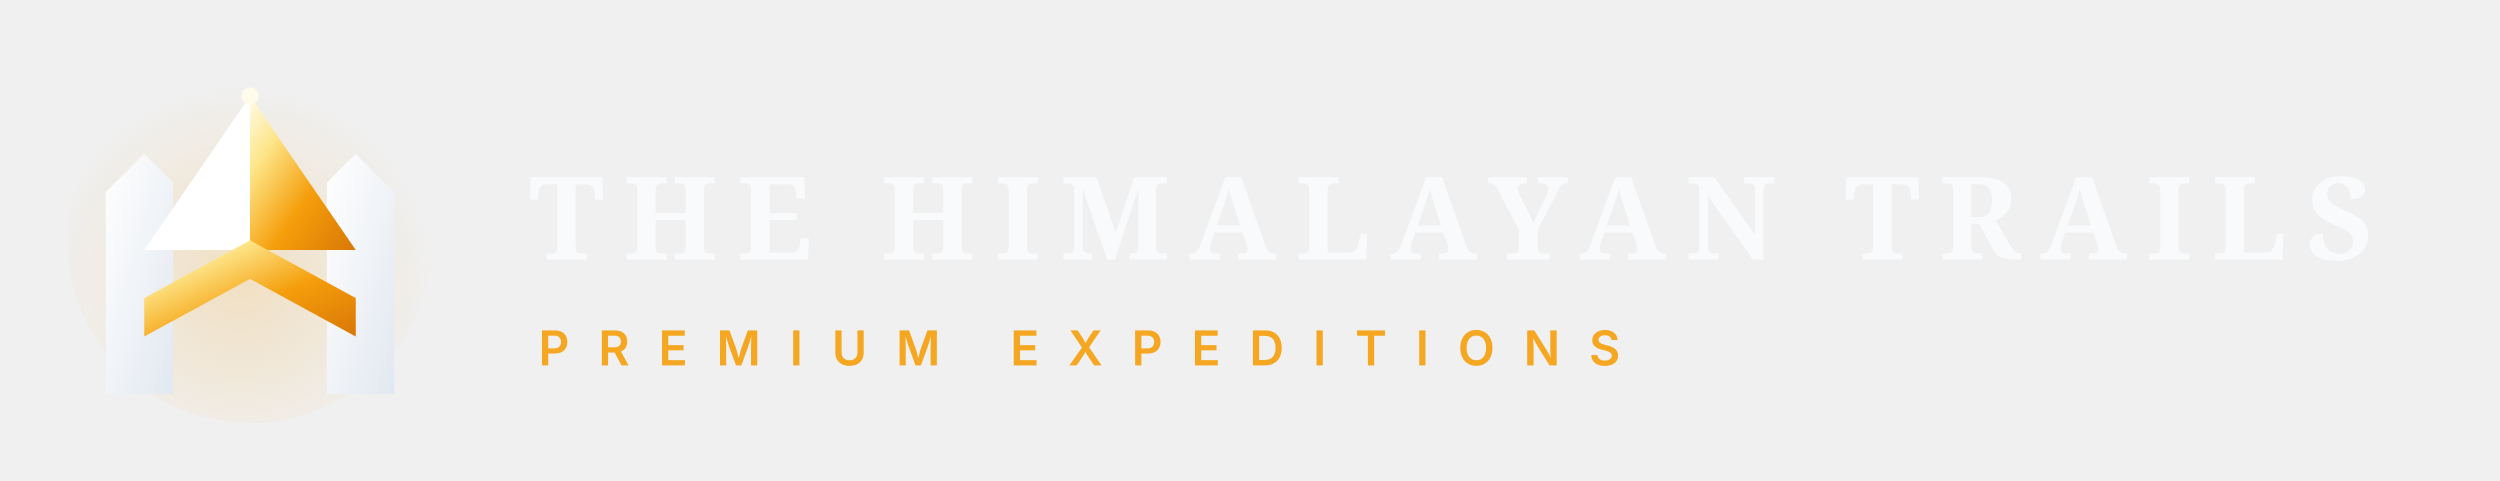
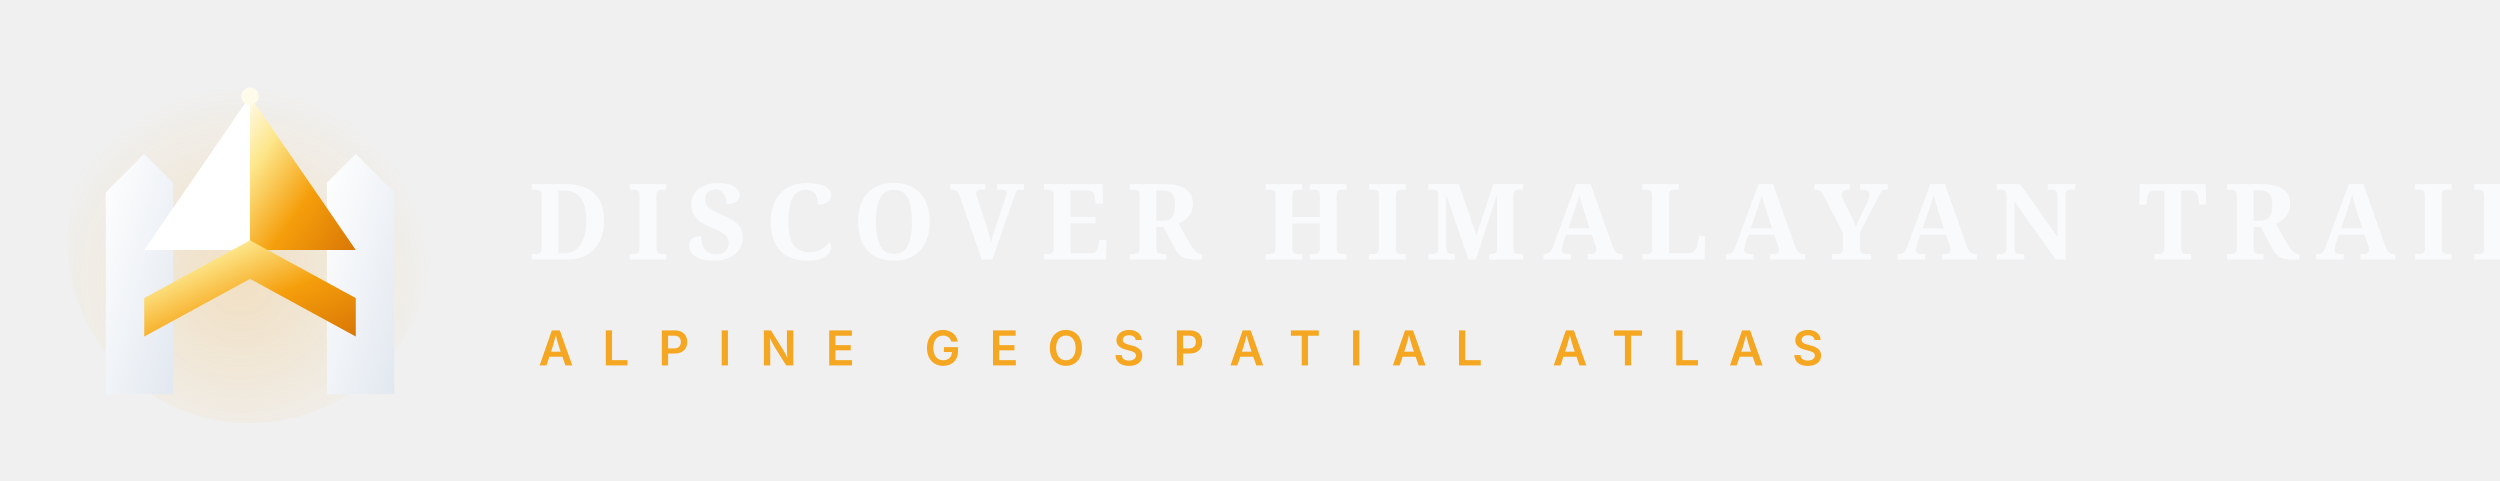
<svg xmlns="http://www.w3.org/2000/svg" viewBox="0 0 520 100" fill="none">
  <defs>
    <linearGradient id="fullHgold" x1="0%" y1="0%" x2="100%" y2="100%">
      <stop offset="0%" stop-color="#FFFBEB" />
      <stop offset="25%" stop-color="#FDE68A" />
      <stop offset="60%" stop-color="#F59E0B" />
      <stop offset="100%" stop-color="#D97706" />
    </linearGradient>
    <linearGradient id="fullHsnow" x1="0%" y1="0%" x2="100%" y2="100%">
      <stop offset="0%" stop-color="#FFFFFF" />
      <stop offset="100%" stop-color="#E2E8F0" />
    </linearGradient>
    <radialGradient id="fullHglow" cx="40" cy="50" r="40" gradientUnits="userSpaceOnUse">
      <stop offset="0%" stop-color="#F59E0B" stop-opacity="0.2" />
      <stop offset="100%" stop-color="#F59E0B" stop-opacity="0" />
    </radialGradient>
  </defs>
  <g transform="translate(10, 8)">
    <circle cx="42" cy="42" r="38" fill="url(#fullHglow)" />
    <path d="M 12,74 L 12,32 L 20,24 L 26,30 L 26,74 Z" fill="url(#fullHsnow)" />
    <path d="M 72,74 L 72,32 L 64,24 L 58,30 L 58,74 Z" fill="url(#fullHsnow)" />
    <polygon points="42,12 20,44 42,44 42,12" fill="#FFFFFF" />
    <polygon points="42,12 42,44 64,44 42,12" fill="url(#fullHgold)" />
    <polygon points="20,54 42,42 64,54 64,62 42,50 20,62" fill="url(#fullHgold)" />
    <line x1="42" y1="12" x2="42" y2="42" stroke="url(#fullHgold)" stroke-width="1.5" stroke-linecap="round" />
    <circle cx="42" cy="12" r="1.8" fill="#FFFBEB" />
  </g>
  <g transform="translate(110, 32)">
-     <text x="0" y="22" font-family="'Cinzel', 'Playfair Display', Georgia, serif" font-size="24" font-weight="700" fill="#F8FAFC" letter-spacing="4">
-       THE HIMALAYAN TRAILS
+     <text x="0" y="22" font-family="'Cinzel', 'Playfair Display', Georgia, serif" font-size="22" font-weight="700" fill="#F8FAFC" letter-spacing="3.5">
+       DISCOVER HIMALAYAN TRAILS
    </text>
    <text x="2" y="44" font-family="'Inter', sans-serif" font-size="10" font-weight="600" fill="#F59E0B" letter-spacing="6" opacity="0.9">
-       PREMIUM EXPEDITIONS
+       ALPINE GEOSPATIAL ATLAS
    </text>
-     <line x1="2" y1="54" x2="350" y2="54" stroke="url(#fullHgold)" stroke-width="0.8" opacity="0.4" />
+     <line x1="2" y1="54" x2="380" y2="54" stroke="url(#fullHgold)" stroke-width="0.8" opacity="0.4" />
  </g>
</svg>
